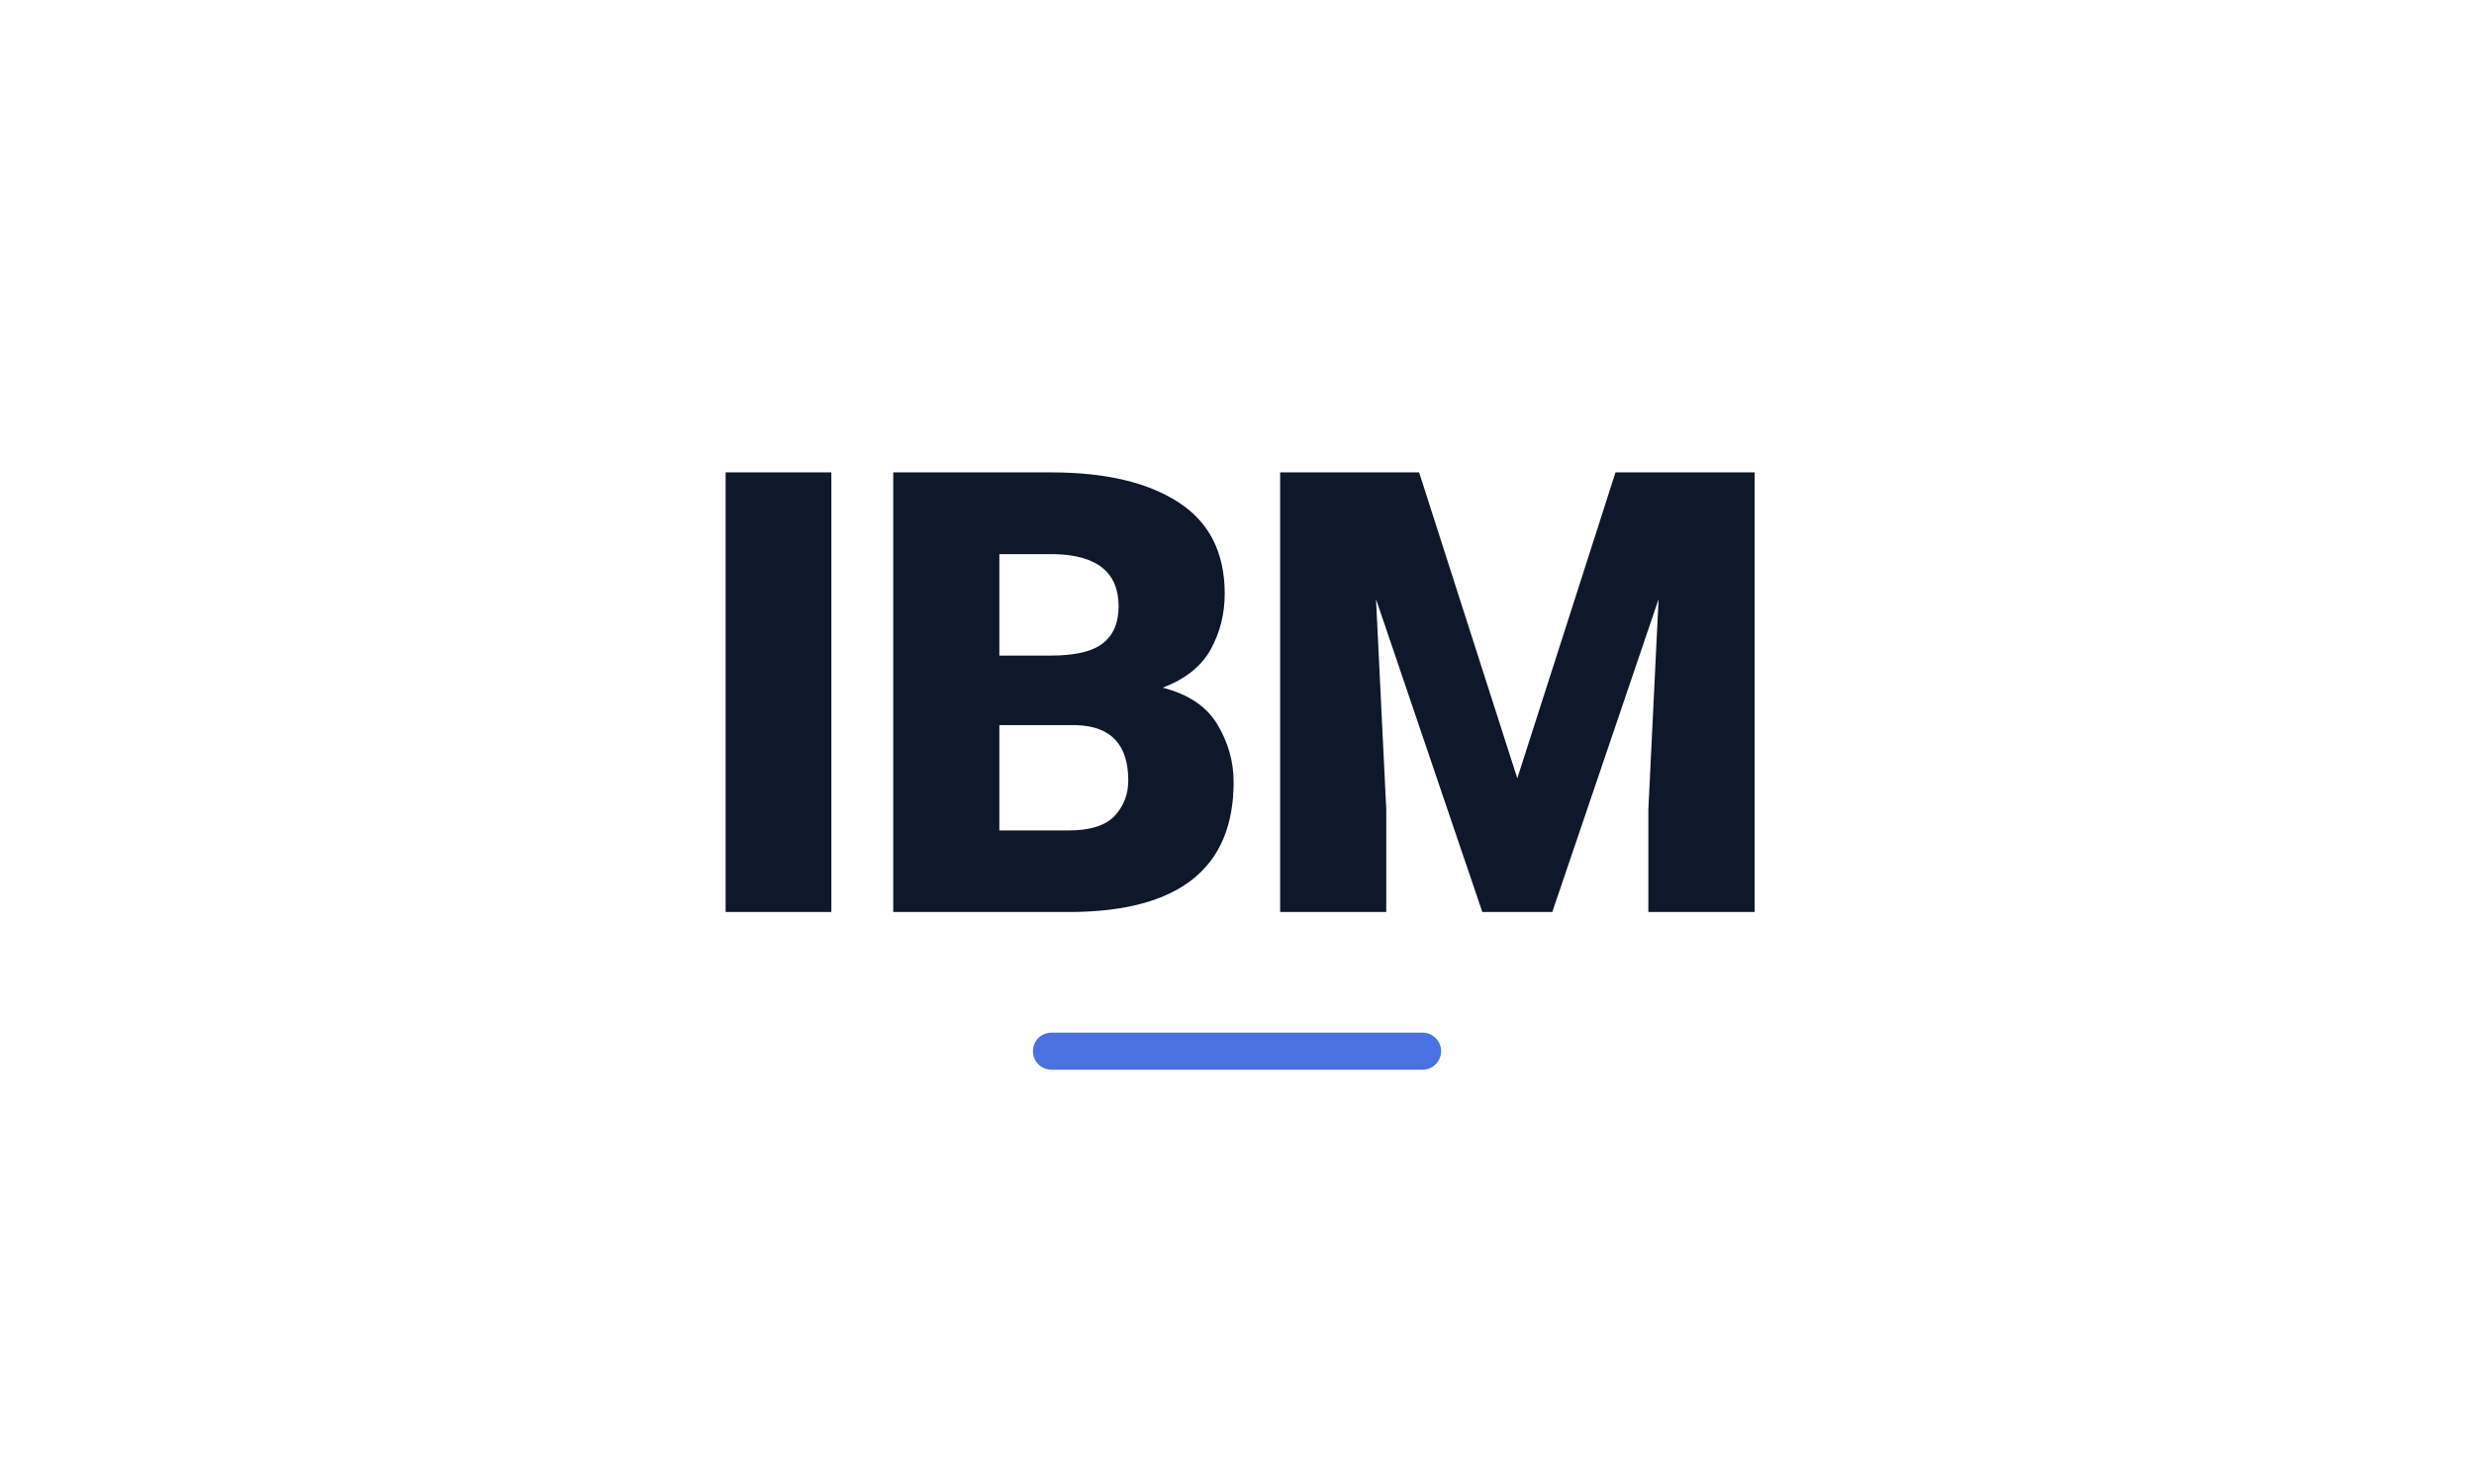
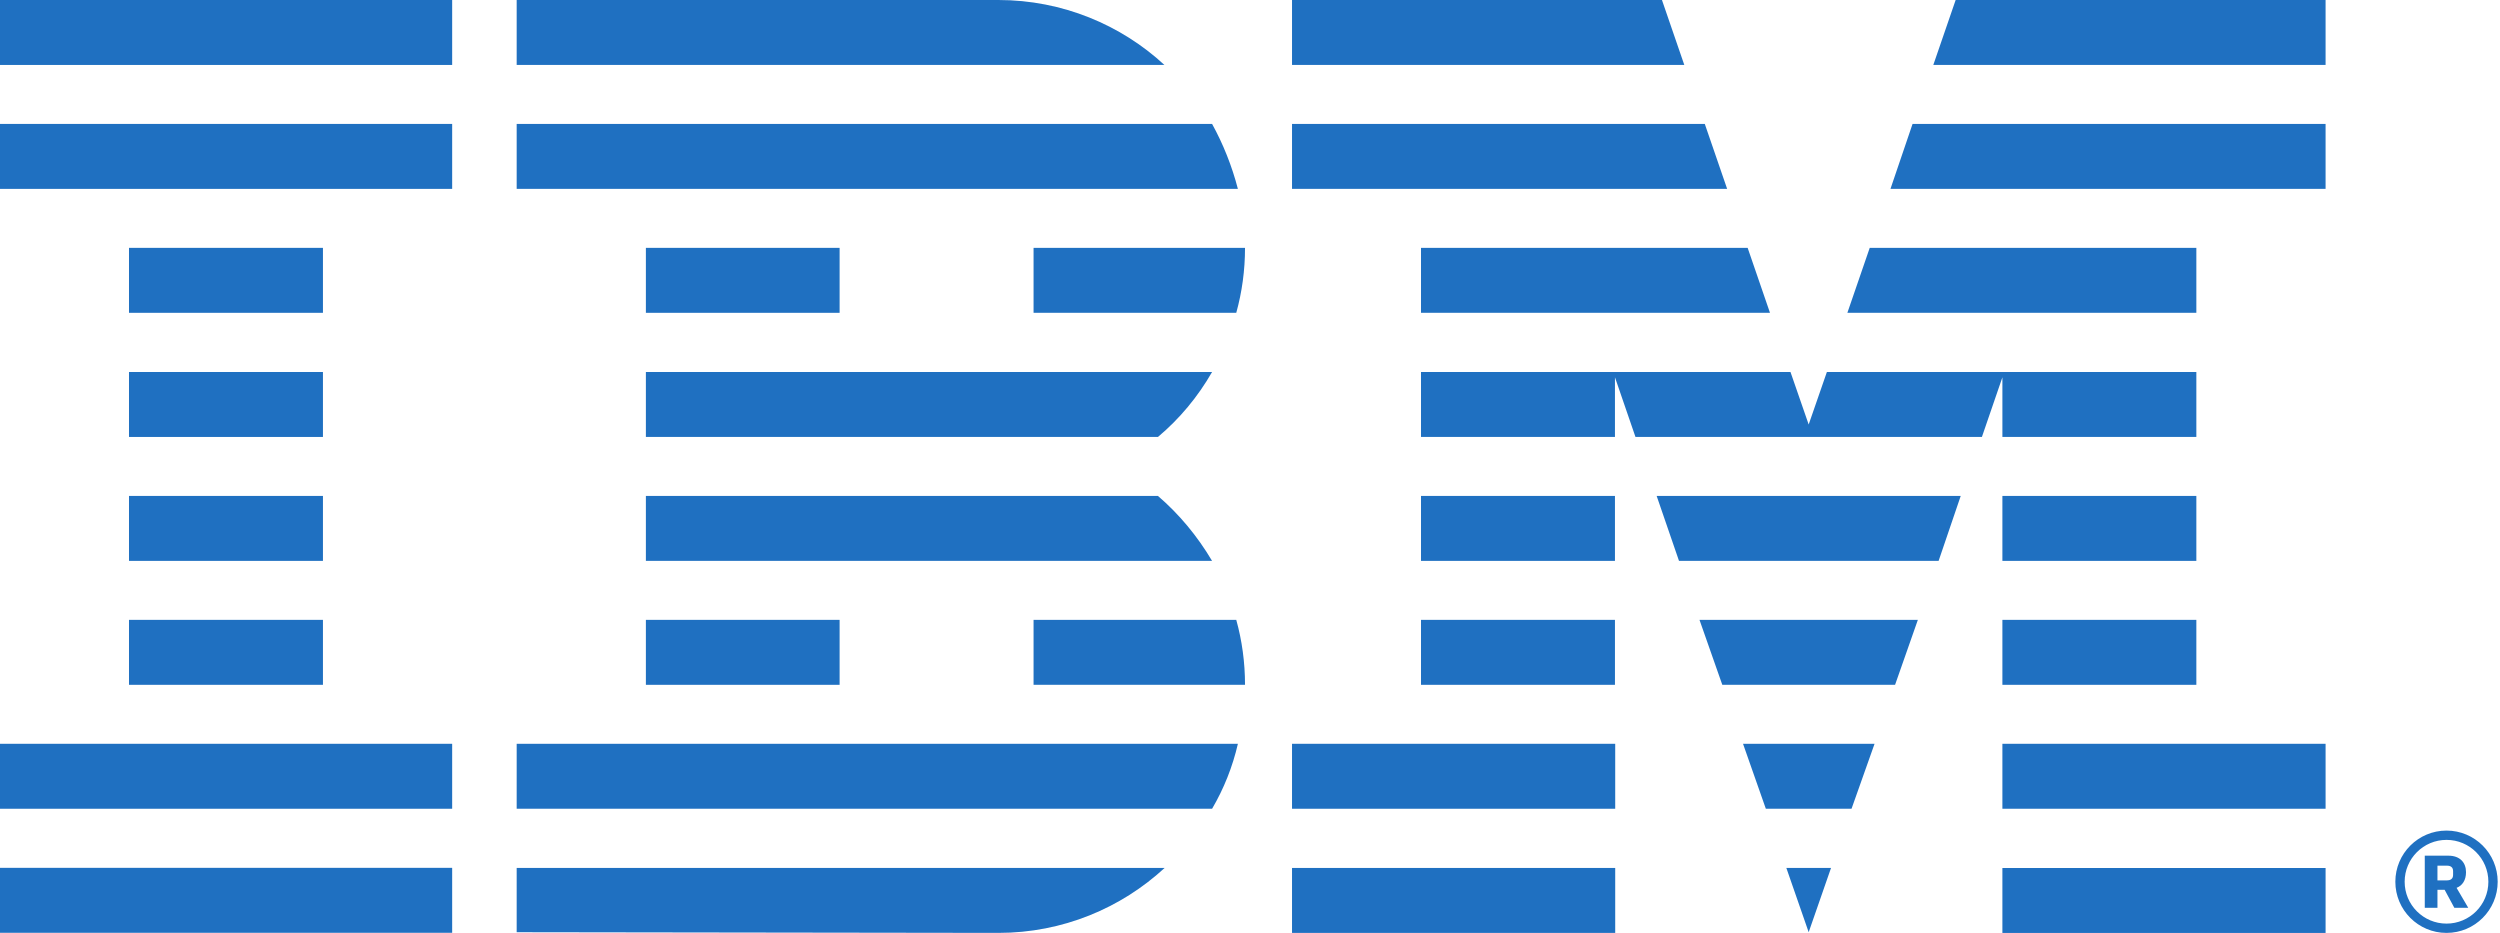
- <svg xmlns="http://www.w3.org/2000/svg" viewBox="0 0 200 120">
-   <rect width="200" height="120" fill="transparent" />
-   <text x="50%" y="50%" dominant-baseline="middle" text-anchor="middle" font-family="-apple-system, BlinkMacSystemFont, 'Segoe UI', Roboto, Helvetica, Arial, sans-serif" font-weight="900" font-size="50" fill="#0f172a" letter-spacing="-1">IBM</text>
-   <path d="M 85 85 L 115 85" stroke="#1d4ed8" stroke-width="3" stroke-linecap="round" opacity="0.8" />
+ <svg xmlns="http://www.w3.org/2000/svg" version="1.1" id="IBM_logo_8-bar_blue" x="0px" y="0px" width="1075px" height="401.15px" viewBox="0 0 1075 401.15" enable-background="new 0 0 1000 401.15" xml:space="preserve">
+   <g id="IBM_logo" fill="#1f70c1">
+     <g id="I">
+       <rect y="373.17" width="194.43" height="27.932" />
+       <rect y="319.83" width="194.43" height="27.932" />
+       <rect x="55.468" y="266.54" width="83.399" height="27.932" />
+       <rect x="55.468" y="213.25" width="83.399" height="27.932" />
+       <rect x="55.468" y="159.96" width="83.399" height="27.932" />
+       <rect x="55.468" y="106.58" width="83.399" height="27.932" />
+       <rect y="53.288" width="194.43" height="27.932" />
+       <rect width="194.43" height="27.932" />
+     </g>
+     <g id="B">
+       <path d="m222.17 400.85 207.11 0.297c27.734 0 52.793-10.697 71.513-27.932h-278.62z" />
+       <path d="m222.17 347.76h299.03c5.051-8.617 8.815-18.027 11.094-27.932h-310.12z" />
+       <rect x="277.73" y="266.54" width="83.3" height="27.932" />
+       <path d="m444.43 266.54v27.932h90.927c0-9.608-1.288-19.017-3.764-27.932z" />
+       <path d="m497.92 213.25h-220.19v27.932h243.46c-6.34-10.698-14.165-20.107-23.277-27.932z" />
+       <path d="m277.73 159.96v27.932h220.19c9.311-7.825 17.135-17.235 23.277-27.932z" />
+       <rect x="277.73" y="106.58" width="83.3" height="27.932" />
+       <path d="m444.43 134.51h87.163c2.476-8.914 3.764-18.324 3.764-27.932h-90.927z" />
+       <path d="m521.2 53.288h-299.03v27.932h310.12c-2.575-9.905-6.339-19.314-11.093-27.932z" />
+       <path d="m429.28 0h-207.11v27.932h278.53c-18.621-17.235-43.878-27.932-71.414-27.932z" />
+     </g>
+     <g id="M">
+       <polygon points="555.57 81.22 742.67 81.22 733.06 53.288 555.57 53.288" />
+       <polygon points="555.57 27.932 724.25 27.932 714.64 0 555.57 0" />
+       <polygon points="861.03 401.17 861.03 373.24 1e3 373.24 1e3 401.17" stroke-width="1.002" />
+       <polygon points="861.03 347.76 861.03 319.83 1e3 319.83 1e3 347.76" />
+       <polygon points="777.73 182.54 769.91 159.96 694.43 159.96 611.03 159.96 611.03 187.89 694.43 187.89 694.43 162.24 703.25 187.89 852.22 187.89 861.03 162.24 861.03 187.89 944.43 187.89 944.43 159.96 861.03 159.96 785.56 159.96" />
+       <polygon points="944.43 106.58 803.98 106.58 794.37 134.51 944.43 134.51" />
+       <polygon points="1e3 27.932 1e3 0 840.93 0 831.32 27.932" />
+       <polygon points="768.13 373.22 777.73 400.85 787.34 373.22" />
+       <polygon points="749.5 319.83 759.31 347.76 796.16 347.76 806.06 319.83" />
+       <polygon points="730.78 266.54 740.59 294.47 814.88 294.47 824.68 266.54" />
+       <polygon points="721.97 241.18 833.6 241.18 843.11 213.25 712.36 213.25" />
+       <polygon points="611.03 134.51 761.09 134.51 751.49 106.58 611.03 106.58" />
+       <polygon points="1e3 53.288 822.4 53.288 812.9 81.22 1e3 81.22" />
+       <rect x="555.57" y="373.22" width="138.97" height="27.932" />
+       <rect x="555.57" y="319.83" width="138.97" height="27.932" />
+       <rect x="611.03" y="266.54" width="83.399" height="27.932" />
+       <rect x="611.03" y="213.25" width="83.399" height="27.932" />
+       <rect x="861.03" y="213.25" width="83.399" height="27.932" />
+       <rect x="861.03" y="266.54" width="83.399" height="27.932" />
+     </g>
+     <path id="Registered" d="m1052 357.15a22 22 0 0 0-22 22 22 22 0 0 0 22 22 22 22 0 0 0 22-22 22 22 0 0 0-22-22zm0 4a18 18 0 0 1 18 18 18 18 0 0 1-18 18 18 18 0 0 1-18-18 18 18 0 0 1 18-18zm-9.348 6.793v22.414h5.453v-7.731h3.098l4.164 7.731h5.98l-5.023-8.582c2.462-0.964 4.062-3.216 4.062-6.75 0-4.082-2.559-7.082-7.582-7.082zm5.453 4.289h4.055c1.711 0 2.668 0.75 2.668 2.356v1.613c0 1.605-0.957 2.359-2.668 2.359h-4.055z" />
+   </g>
</svg>
